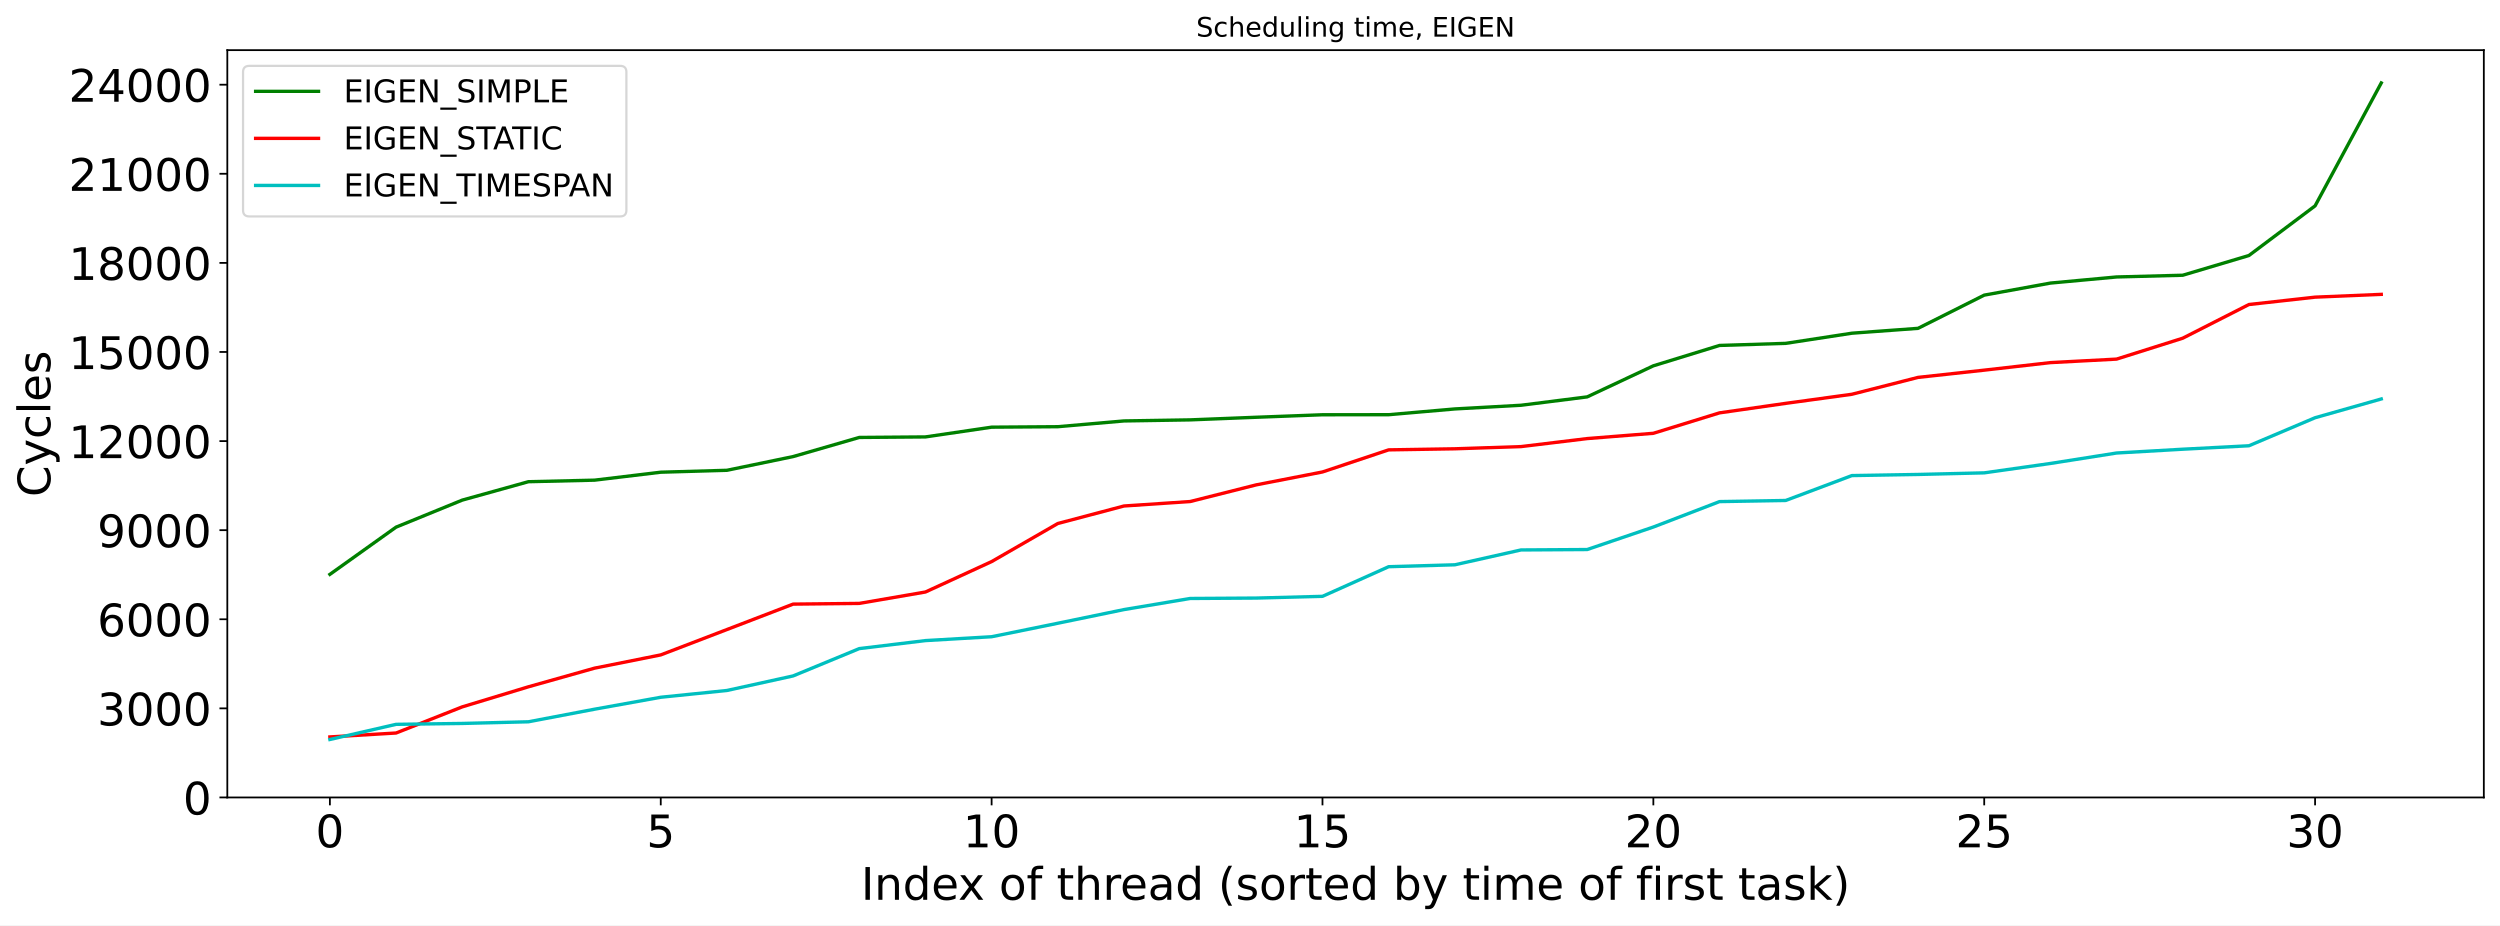
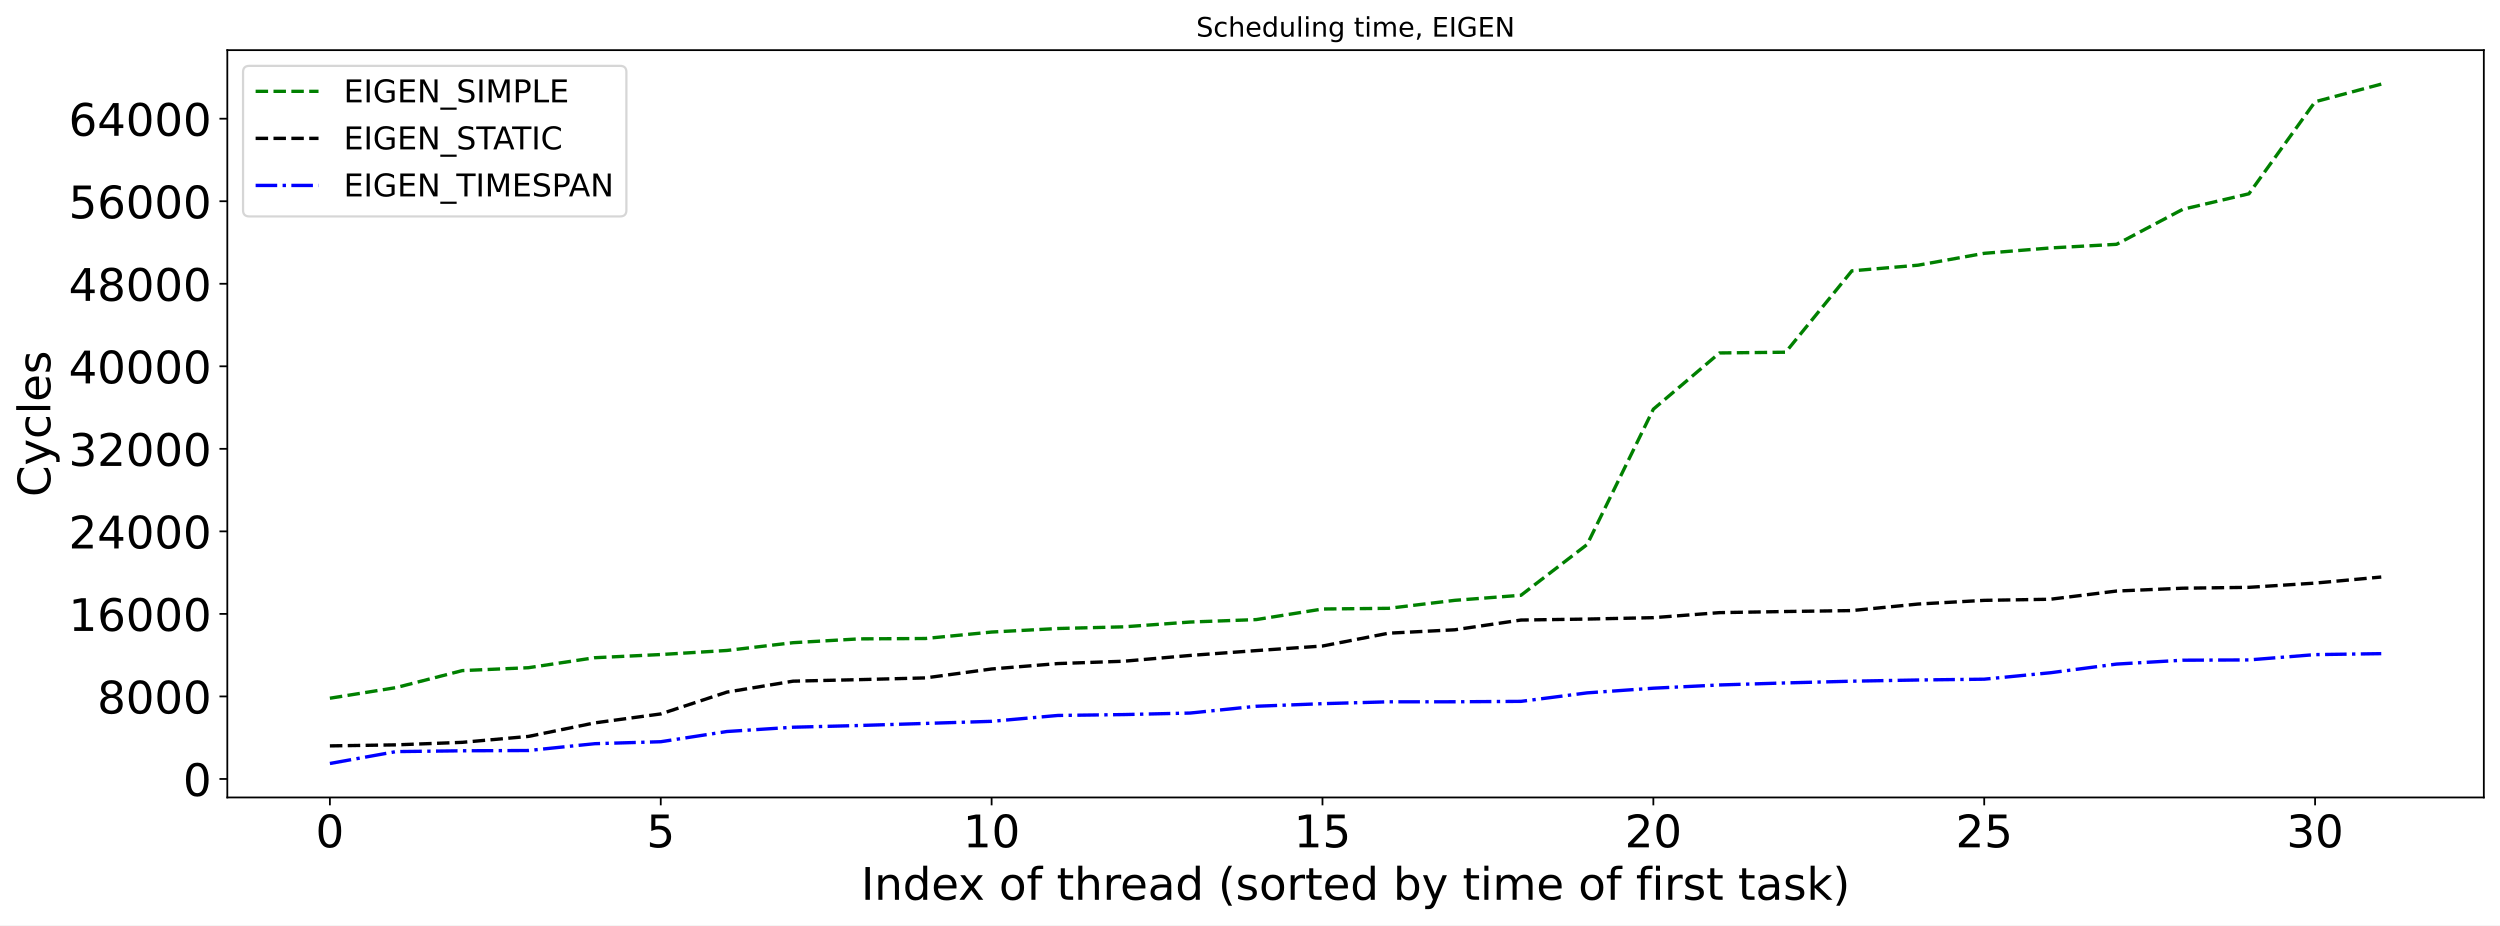
<svg xmlns="http://www.w3.org/2000/svg" xmlns:xlink="http://www.w3.org/1999/xlink" width="1112.781pt" height="411.871pt" viewBox="0 0 1112.781 411.871" version="1.1">
  <defs>
    <style type="text/css">*{stroke-linejoin: round; stroke-linecap: butt}</style>
  </defs>
  <g id="figure_1">
    <g id="patch_1">
      <path d="M 0 411.871  L 1112.781 411.871  L 1112.781 0  L 0 0  z " style="fill: #ffffff" />
    </g>
    <g id="axes_1">
      <g id="patch_2">
        <path d="M 101.181 354.958  L 1105.581 354.958  L 1105.581 22.318  L 101.181 22.318  z " style="fill: #ffffff" />
      </g>
      <g id="matplotlib.axis_1">
        <g id="xtick_1">
          <g id="line2d_1">
            <defs>
-               <path id="ma506a7a8c4" d="M 0 0  L 0 3.5  " style="stroke: #000000; stroke-width: 0.8" />
-             </defs>
-             <g>
-               <use xlink:href="#ma506a7a8c4" x="146.836" y="354.958" style="stroke: #000000; stroke-width: 0.8" />
+               <path id="m6729c66808" d="M 0 0  L 0 3.5  " style="stroke: #000000; stroke-width: 0.8" />
+             </defs>
+             <g>
+               <use xlink:href="#m6729c66808" x="146.836" y="354.958" style="stroke: #000000; stroke-width: 0.8" />
            </g>
          </g>
          <g id="text_1">
            <g transform="translate(140.4733 377.155) scale(0.2 -0.2)">
              <defs>
                <path id="DejaVuSans-30" d="M 2034 4250  Q 1547 4250 1301 3770  Q 1056 3291 1056 2328  Q 1056 1369 1301 889  Q 1547 409 2034 409  Q 2525 409 2770 889  Q 3016 1369 3016 2328  Q 3016 3291 2770 3770  Q 2525 4250 2034 4250  z M 2034 4750  Q 2819 4750 3233 4129  Q 3647 3509 3647 2328  Q 3647 1150 3233 529  Q 2819 -91 2034 -91  Q 1250 -91 836 529  Q 422 1150 422 2328  Q 422 3509 836 4129  Q 1250 4750 2034 4750  z " transform="scale(0.015625)" />
              </defs>
              <use xlink:href="#DejaVuSans-30" />
            </g>
          </g>
        </g>
        <g id="xtick_2">
          <g id="line2d_2">
            <g>
-               <use xlink:href="#ma506a7a8c4" x="294.109" y="354.958" style="stroke: #000000; stroke-width: 0.8" />
+               <use xlink:href="#m6729c66808" x="294.109" y="354.958" style="stroke: #000000; stroke-width: 0.8" />
            </g>
          </g>
          <g id="text_2">
            <g transform="translate(287.746 377.155) scale(0.2 -0.2)">
              <defs>
                <path id="DejaVuSans-35" d="M 691 4666  L 3169 4666  L 3169 4134  L 1269 4134  L 1269 2991  Q 1406 3038 1543 3061  Q 1681 3084 1819 3084  Q 2600 3084 3056 2656  Q 3513 2228 3513 1497  Q 3513 744 3044 326  Q 2575 -91 1722 -91  Q 1428 -91 1123 -41  Q 819 9 494 109  L 494 744  Q 775 591 1075 516  Q 1375 441 1709 441  Q 2250 441 2565 725  Q 2881 1009 2881 1497  Q 2881 1984 2565 2268  Q 2250 2553 1709 2553  Q 1456 2553 1204 2497  Q 953 2441 691 2322  L 691 4666  z " transform="scale(0.015625)" />
              </defs>
              <use xlink:href="#DejaVuSans-35" />
            </g>
          </g>
        </g>
        <g id="xtick_3">
          <g id="line2d_3">
            <g>
-               <use xlink:href="#ma506a7a8c4" x="441.381" y="354.958" style="stroke: #000000; stroke-width: 0.8" />
+               <use xlink:href="#m6729c66808" x="441.381" y="354.958" style="stroke: #000000; stroke-width: 0.8" />
            </g>
          </g>
          <g id="text_3">
            <g transform="translate(428.6562 377.155) scale(0.2 -0.2)">
              <defs>
                <path id="DejaVuSans-31" d="M 794 531  L 1825 531  L 1825 4091  L 703 3866  L 703 4441  L 1819 4666  L 2450 4666  L 2450 531  L 3481 531  L 3481 0  L 794 0  L 794 531  z " transform="scale(0.015625)" />
              </defs>
              <use xlink:href="#DejaVuSans-31" />
              <use xlink:href="#DejaVuSans-30" x="63.623" />
            </g>
          </g>
        </g>
        <g id="xtick_4">
          <g id="line2d_4">
            <g>
-               <use xlink:href="#ma506a7a8c4" x="588.654" y="354.958" style="stroke: #000000; stroke-width: 0.8" />
+               <use xlink:href="#m6729c66808" x="588.654" y="354.958" style="stroke: #000000; stroke-width: 0.8" />
            </g>
          </g>
          <g id="text_4">
            <g transform="translate(575.929 377.155) scale(0.2 -0.2)">
              <use xlink:href="#DejaVuSans-31" />
              <use xlink:href="#DejaVuSans-35" x="63.623" />
            </g>
          </g>
        </g>
        <g id="xtick_5">
          <g id="line2d_5">
            <g>
-               <use xlink:href="#ma506a7a8c4" x="735.927" y="354.958" style="stroke: #000000; stroke-width: 0.8" />
+               <use xlink:href="#m6729c66808" x="735.927" y="354.958" style="stroke: #000000; stroke-width: 0.8" />
            </g>
          </g>
          <g id="text_5">
            <g transform="translate(723.2017 377.155) scale(0.2 -0.2)">
              <defs>
                <path id="DejaVuSans-32" d="M 1228 531  L 3431 531  L 3431 0  L 469 0  L 469 531  Q 828 903 1448 1529  Q 2069 2156 2228 2338  Q 2531 2678 2651 2914  Q 2772 3150 2772 3378  Q 2772 3750 2511 3984  Q 2250 4219 1831 4219  Q 1534 4219 1204 4116  Q 875 4013 500 3803  L 500 4441  Q 881 4594 1212 4672  Q 1544 4750 1819 4750  Q 2544 4750 2975 4387  Q 3406 4025 3406 3419  Q 3406 3131 3298 2873  Q 3191 2616 2906 2266  Q 2828 2175 2409 1742  Q 1991 1309 1228 531  z " transform="scale(0.015625)" />
              </defs>
              <use xlink:href="#DejaVuSans-32" />
              <use xlink:href="#DejaVuSans-30" x="63.623" />
            </g>
          </g>
        </g>
        <g id="xtick_6">
          <g id="line2d_6">
            <g>
-               <use xlink:href="#ma506a7a8c4" x="883.199" y="354.958" style="stroke: #000000; stroke-width: 0.8" />
+               <use xlink:href="#m6729c66808" x="883.199" y="354.958" style="stroke: #000000; stroke-width: 0.8" />
            </g>
          </g>
          <g id="text_6">
            <g transform="translate(870.4744 377.155) scale(0.2 -0.2)">
              <use xlink:href="#DejaVuSans-32" />
              <use xlink:href="#DejaVuSans-35" x="63.623" />
            </g>
          </g>
        </g>
        <g id="xtick_7">
          <g id="line2d_7">
            <g>
-               <use xlink:href="#ma506a7a8c4" x="1030.472" y="354.958" style="stroke: #000000; stroke-width: 0.8" />
+               <use xlink:href="#m6729c66808" x="1030.472" y="354.958" style="stroke: #000000; stroke-width: 0.8" />
            </g>
          </g>
          <g id="text_7">
            <g transform="translate(1017.747 377.155) scale(0.2 -0.2)">
              <defs>
                <path id="DejaVuSans-33" d="M 2597 2516  Q 3050 2419 3304 2112  Q 3559 1806 3559 1356  Q 3559 666 3084 287  Q 2609 -91 1734 -91  Q 1441 -91 1130 -33  Q 819 25 488 141  L 488 750  Q 750 597 1062 519  Q 1375 441 1716 441  Q 2309 441 2620 675  Q 2931 909 2931 1356  Q 2931 1769 2642 2001  Q 2353 2234 1838 2234  L 1294 2234  L 1294 2753  L 1863 2753  Q 2328 2753 2575 2939  Q 2822 3125 2822 3475  Q 2822 3834 2567 4026  Q 2313 4219 1838 4219  Q 1578 4219 1281 4162  Q 984 4106 628 3988  L 628 4550  Q 988 4650 1302 4700  Q 1616 4750 1894 4750  Q 2613 4750 3031 4423  Q 3450 4097 3450 3541  Q 3450 3153 3228 2886  Q 3006 2619 2597 2516  z " transform="scale(0.015625)" />
              </defs>
              <use xlink:href="#DejaVuSans-33" />
              <use xlink:href="#DejaVuSans-30" x="63.623" />
            </g>
          </g>
        </g>
        <g id="text_8">
          <g transform="translate(383.2609 400.5113) scale(0.2 -0.2)">
            <defs>
              <path id="DejaVuSans-49" d="M 628 4666  L 1259 4666  L 1259 0  L 628 0  L 628 4666  z " transform="scale(0.015625)" />
              <path id="DejaVuSans-6e" d="M 3513 2113  L 3513 0  L 2938 0  L 2938 2094  Q 2938 2591 2744 2837  Q 2550 3084 2163 3084  Q 1697 3084 1428 2787  Q 1159 2491 1159 1978  L 1159 0  L 581 0  L 581 3500  L 1159 3500  L 1159 2956  Q 1366 3272 1645 3428  Q 1925 3584 2291 3584  Q 2894 3584 3203 3211  Q 3513 2838 3513 2113  z " transform="scale(0.015625)" />
              <path id="DejaVuSans-64" d="M 2906 2969  L 2906 4863  L 3481 4863  L 3481 0  L 2906 0  L 2906 525  Q 2725 213 2448 61  Q 2172 -91 1784 -91  Q 1150 -91 751 415  Q 353 922 353 1747  Q 353 2572 751 3078  Q 1150 3584 1784 3584  Q 2172 3584 2448 3432  Q 2725 3281 2906 2969  z M 947 1747  Q 947 1113 1208 752  Q 1469 391 1925 391  Q 2381 391 2643 752  Q 2906 1113 2906 1747  Q 2906 2381 2643 2742  Q 2381 3103 1925 3103  Q 1469 3103 1208 2742  Q 947 2381 947 1747  z " transform="scale(0.015625)" />
              <path id="DejaVuSans-65" d="M 3597 1894  L 3597 1613  L 953 1613  Q 991 1019 1311 708  Q 1631 397 2203 397  Q 2534 397 2845 478  Q 3156 559 3463 722  L 3463 178  Q 3153 47 2828 -22  Q 2503 -91 2169 -91  Q 1331 -91 842 396  Q 353 884 353 1716  Q 353 2575 817 3079  Q 1281 3584 2069 3584  Q 2775 3584 3186 3129  Q 3597 2675 3597 1894  z M 3022 2063  Q 3016 2534 2758 2815  Q 2500 3097 2075 3097  Q 1594 3097 1305 2825  Q 1016 2553 972 2059  L 3022 2063  z " transform="scale(0.015625)" />
              <path id="DejaVuSans-78" d="M 3513 3500  L 2247 1797  L 3578 0  L 2900 0  L 1881 1375  L 863 0  L 184 0  L 1544 1831  L 300 3500  L 978 3500  L 1906 2253  L 2834 3500  L 3513 3500  z " transform="scale(0.015625)" />
              <path id="DejaVuSans-20" transform="scale(0.015625)" />
              <path id="DejaVuSans-6f" d="M 1959 3097  Q 1497 3097 1228 2736  Q 959 2375 959 1747  Q 959 1119 1226 758  Q 1494 397 1959 397  Q 2419 397 2687 759  Q 2956 1122 2956 1747  Q 2956 2369 2687 2733  Q 2419 3097 1959 3097  z M 1959 3584  Q 2709 3584 3137 3096  Q 3566 2609 3566 1747  Q 3566 888 3137 398  Q 2709 -91 1959 -91  Q 1206 -91 779 398  Q 353 888 353 1747  Q 353 2609 779 3096  Q 1206 3584 1959 3584  z " transform="scale(0.015625)" />
              <path id="DejaVuSans-66" d="M 2375 4863  L 2375 4384  L 1825 4384  Q 1516 4384 1395 4259  Q 1275 4134 1275 3809  L 1275 3500  L 2222 3500  L 2222 3053  L 1275 3053  L 1275 0  L 697 0  L 697 3053  L 147 3053  L 147 3500  L 697 3500  L 697 3744  Q 697 4328 969 4595  Q 1241 4863 1831 4863  L 2375 4863  z " transform="scale(0.015625)" />
              <path id="DejaVuSans-74" d="M 1172 4494  L 1172 3500  L 2356 3500  L 2356 3053  L 1172 3053  L 1172 1153  Q 1172 725 1289 603  Q 1406 481 1766 481  L 2356 481  L 2356 0  L 1766 0  Q 1100 0 847 248  Q 594 497 594 1153  L 594 3053  L 172 3053  L 172 3500  L 594 3500  L 594 4494  L 1172 4494  z " transform="scale(0.015625)" />
              <path id="DejaVuSans-68" d="M 3513 2113  L 3513 0  L 2938 0  L 2938 2094  Q 2938 2591 2744 2837  Q 2550 3084 2163 3084  Q 1697 3084 1428 2787  Q 1159 2491 1159 1978  L 1159 0  L 581 0  L 581 4863  L 1159 4863  L 1159 2956  Q 1366 3272 1645 3428  Q 1925 3584 2291 3584  Q 2894 3584 3203 3211  Q 3513 2838 3513 2113  z " transform="scale(0.015625)" />
              <path id="DejaVuSans-72" d="M 2631 2963  Q 2534 3019 2420 3045  Q 2306 3072 2169 3072  Q 1681 3072 1420 2755  Q 1159 2438 1159 1844  L 1159 0  L 581 0  L 581 3500  L 1159 3500  L 1159 2956  Q 1341 3275 1631 3429  Q 1922 3584 2338 3584  Q 2397 3584 2469 3576  Q 2541 3569 2628 3553  L 2631 2963  z " transform="scale(0.015625)" />
              <path id="DejaVuSans-61" d="M 2194 1759  Q 1497 1759 1228 1600  Q 959 1441 959 1056  Q 959 750 1161 570  Q 1363 391 1709 391  Q 2188 391 2477 730  Q 2766 1069 2766 1631  L 2766 1759  L 2194 1759  z M 3341 1997  L 3341 0  L 2766 0  L 2766 531  Q 2569 213 2275 61  Q 1981 -91 1556 -91  Q 1019 -91 701 211  Q 384 513 384 1019  Q 384 1609 779 1909  Q 1175 2209 1959 2209  L 2766 2209  L 2766 2266  Q 2766 2663 2505 2880  Q 2244 3097 1772 3097  Q 1472 3097 1187 3025  Q 903 2953 641 2809  L 641 3341  Q 956 3463 1253 3523  Q 1550 3584 1831 3584  Q 2591 3584 2966 3190  Q 3341 2797 3341 1997  z " transform="scale(0.015625)" />
              <path id="DejaVuSans-28" d="M 1984 4856  Q 1566 4138 1362 3434  Q 1159 2731 1159 2009  Q 1159 1288 1364 580  Q 1569 -128 1984 -844  L 1484 -844  Q 1016 -109 783 600  Q 550 1309 550 2009  Q 550 2706 781 3412  Q 1013 4119 1484 4856  L 1984 4856  z " transform="scale(0.015625)" />
              <path id="DejaVuSans-73" d="M 2834 3397  L 2834 2853  Q 2591 2978 2328 3040  Q 2066 3103 1784 3103  Q 1356 3103 1142 2972  Q 928 2841 928 2578  Q 928 2378 1081 2264  Q 1234 2150 1697 2047  L 1894 2003  Q 2506 1872 2764 1633  Q 3022 1394 3022 966  Q 3022 478 2636 193  Q 2250 -91 1575 -91  Q 1294 -91 989 -36  Q 684 19 347 128  L 347 722  Q 666 556 975 473  Q 1284 391 1588 391  Q 1994 391 2212 530  Q 2431 669 2431 922  Q 2431 1156 2273 1281  Q 2116 1406 1581 1522  L 1381 1569  Q 847 1681 609 1914  Q 372 2147 372 2553  Q 372 3047 722 3315  Q 1072 3584 1716 3584  Q 2034 3584 2315 3537  Q 2597 3491 2834 3397  z " transform="scale(0.015625)" />
              <path id="DejaVuSans-62" d="M 3116 1747  Q 3116 2381 2855 2742  Q 2594 3103 2138 3103  Q 1681 3103 1420 2742  Q 1159 2381 1159 1747  Q 1159 1113 1420 752  Q 1681 391 2138 391  Q 2594 391 2855 752  Q 3116 1113 3116 1747  z M 1159 2969  Q 1341 3281 1617 3432  Q 1894 3584 2278 3584  Q 2916 3584 3314 3078  Q 3713 2572 3713 1747  Q 3713 922 3314 415  Q 2916 -91 2278 -91  Q 1894 -91 1617 61  Q 1341 213 1159 525  L 1159 0  L 581 0  L 581 4863  L 1159 4863  L 1159 2969  z " transform="scale(0.015625)" />
              <path id="DejaVuSans-79" d="M 2059 -325  Q 1816 -950 1584 -1140  Q 1353 -1331 966 -1331  L 506 -1331  L 506 -850  L 844 -850  Q 1081 -850 1212 -737  Q 1344 -625 1503 -206  L 1606 56  L 191 3500  L 800 3500  L 1894 763  L 2988 3500  L 3597 3500  L 2059 -325  z " transform="scale(0.015625)" />
              <path id="DejaVuSans-69" d="M 603 3500  L 1178 3500  L 1178 0  L 603 0  L 603 3500  z M 603 4863  L 1178 4863  L 1178 4134  L 603 4134  L 603 4863  z " transform="scale(0.015625)" />
              <path id="DejaVuSans-6d" d="M 3328 2828  Q 3544 3216 3844 3400  Q 4144 3584 4550 3584  Q 5097 3584 5394 3201  Q 5691 2819 5691 2113  L 5691 0  L 5113 0  L 5113 2094  Q 5113 2597 4934 2840  Q 4756 3084 4391 3084  Q 3944 3084 3684 2787  Q 3425 2491 3425 1978  L 3425 0  L 2847 0  L 2847 2094  Q 2847 2600 2669 2842  Q 2491 3084 2119 3084  Q 1678 3084 1418 2786  Q 1159 2488 1159 1978  L 1159 0  L 581 0  L 581 3500  L 1159 3500  L 1159 2956  Q 1356 3278 1631 3431  Q 1906 3584 2284 3584  Q 2666 3584 2933 3390  Q 3200 3197 3328 2828  z " transform="scale(0.015625)" />
              <path id="DejaVuSans-6b" d="M 581 4863  L 1159 4863  L 1159 1991  L 2875 3500  L 3609 3500  L 1753 1863  L 3688 0  L 2938 0  L 1159 1709  L 1159 0  L 581 0  L 581 4863  z " transform="scale(0.015625)" />
              <path id="DejaVuSans-29" d="M 513 4856  L 1013 4856  Q 1481 4119 1714 3412  Q 1947 2706 1947 2009  Q 1947 1309 1714 600  Q 1481 -109 1013 -844  L 513 -844  Q 928 -128 1133 580  Q 1338 1288 1338 2009  Q 1338 2731 1133 3434  Q 928 4138 513 4856  z " transform="scale(0.015625)" />
            </defs>
            <use xlink:href="#DejaVuSans-49" />
            <use xlink:href="#DejaVuSans-6e" x="29.492" />
            <use xlink:href="#DejaVuSans-64" x="92.871" />
            <use xlink:href="#DejaVuSans-65" x="156.348" />
            <use xlink:href="#DejaVuSans-78" x="216.121" />
            <use xlink:href="#DejaVuSans-20" x="275.301" />
            <use xlink:href="#DejaVuSans-6f" x="307.088" />
            <use xlink:href="#DejaVuSans-66" x="368.27" />
            <use xlink:href="#DejaVuSans-20" x="403.475" />
            <use xlink:href="#DejaVuSans-74" x="435.262" />
            <use xlink:href="#DejaVuSans-68" x="474.471" />
            <use xlink:href="#DejaVuSans-72" x="537.85" />
            <use xlink:href="#DejaVuSans-65" x="576.713" />
            <use xlink:href="#DejaVuSans-61" x="638.236" />
            <use xlink:href="#DejaVuSans-64" x="699.516" />
            <use xlink:href="#DejaVuSans-20" x="762.992" />
            <use xlink:href="#DejaVuSans-28" x="794.779" />
            <use xlink:href="#DejaVuSans-73" x="833.793" />
            <use xlink:href="#DejaVuSans-6f" x="885.893" />
            <use xlink:href="#DejaVuSans-72" x="947.074" />
            <use xlink:href="#DejaVuSans-74" x="988.188" />
            <use xlink:href="#DejaVuSans-65" x="1027.396" />
            <use xlink:href="#DejaVuSans-64" x="1088.92" />
            <use xlink:href="#DejaVuSans-20" x="1152.396" />
            <use xlink:href="#DejaVuSans-62" x="1184.184" />
            <use xlink:href="#DejaVuSans-79" x="1247.66" />
            <use xlink:href="#DejaVuSans-20" x="1306.84" />
            <use xlink:href="#DejaVuSans-74" x="1338.627" />
            <use xlink:href="#DejaVuSans-69" x="1377.836" />
            <use xlink:href="#DejaVuSans-6d" x="1405.619" />
            <use xlink:href="#DejaVuSans-65" x="1503.031" />
            <use xlink:href="#DejaVuSans-20" x="1564.555" />
            <use xlink:href="#DejaVuSans-6f" x="1596.342" />
            <use xlink:href="#DejaVuSans-66" x="1657.523" />
            <use xlink:href="#DejaVuSans-20" x="1692.729" />
            <use xlink:href="#DejaVuSans-66" x="1724.516" />
            <use xlink:href="#DejaVuSans-69" x="1759.721" />
            <use xlink:href="#DejaVuSans-72" x="1787.504" />
            <use xlink:href="#DejaVuSans-73" x="1828.617" />
            <use xlink:href="#DejaVuSans-74" x="1880.717" />
            <use xlink:href="#DejaVuSans-20" x="1919.926" />
            <use xlink:href="#DejaVuSans-74" x="1951.713" />
            <use xlink:href="#DejaVuSans-61" x="1990.922" />
            <use xlink:href="#DejaVuSans-73" x="2052.201" />
            <use xlink:href="#DejaVuSans-6b" x="2104.301" />
            <use xlink:href="#DejaVuSans-29" x="2162.211" />
          </g>
        </g>
      </g>
      <g id="matplotlib.axis_2">
        <g id="ytick_1">
          <g id="line2d_8">
            <defs>
-               <path id="m44533155ff" d="M 0 0  L -3.5 0  " style="stroke: #000000; stroke-width: 0.8" />
-             </defs>
-             <g>
-               <use xlink:href="#m44533155ff" x="101.181" y="354.958" style="stroke: #000000; stroke-width: 0.8" />
+               <path id="mb4b1025ab7" d="M 0 0  L -3.5 0  " style="stroke: #000000; stroke-width: 0.8" />
+             </defs>
+             <g>
+               <use xlink:href="#mb4b1025ab7" x="101.181" y="346.716" style="stroke: #000000; stroke-width: 0.8" />
            </g>
          </g>
          <g id="text_9">
-             <g transform="translate(81.45625 362.5566) scale(0.2 -0.2)">
+             <g transform="translate(81.45625 354.3149) scale(0.2 -0.2)">
              <use xlink:href="#DejaVuSans-30" />
            </g>
          </g>
        </g>
        <g id="ytick_2">
          <g id="line2d_9">
            <g>
-               <use xlink:href="#m44533155ff" x="101.181" y="315.3" style="stroke: #000000; stroke-width: 0.8" />
+               <use xlink:href="#mb4b1025ab7" x="101.181" y="309.983" style="stroke: #000000; stroke-width: 0.8" />
            </g>
          </g>
          <g id="text_10">
-             <g transform="translate(43.28125 322.8988) scale(0.2 -0.2)">
-               <use xlink:href="#DejaVuSans-33" />
+             <g transform="translate(43.28125 317.5813) scale(0.2 -0.2)">
+               <defs>
+                 <path id="DejaVuSans-38" d="M 2034 2216  Q 1584 2216 1326 1975  Q 1069 1734 1069 1313  Q 1069 891 1326 650  Q 1584 409 2034 409  Q 2484 409 2743 651  Q 3003 894 3003 1313  Q 3003 1734 2745 1975  Q 2488 2216 2034 2216  z M 1403 2484  Q 997 2584 770 2862  Q 544 3141 544 3541  Q 544 4100 942 4425  Q 1341 4750 2034 4750  Q 2731 4750 3128 4425  Q 3525 4100 3525 3541  Q 3525 3141 3298 2862  Q 3072 2584 2669 2484  Q 3125 2378 3379 2068  Q 3634 1759 3634 1313  Q 3634 634 3220 271  Q 2806 -91 2034 -91  Q 1263 -91 848 271  Q 434 634 434 1313  Q 434 1759 690 2068  Q 947 2378 1403 2484  z M 1172 3481  Q 1172 3119 1398 2916  Q 1625 2713 2034 2713  Q 2441 2713 2670 2916  Q 2900 3119 2900 3481  Q 2900 3844 2670 4047  Q 2441 4250 2034 4250  Q 1625 4250 1398 4047  Q 1172 3844 1172 3481  z " transform="scale(0.015625)" />
+               </defs>
+               <use xlink:href="#DejaVuSans-38" />
              <use xlink:href="#DejaVuSans-30" x="63.623" />
              <use xlink:href="#DejaVuSans-30" x="127.246" />
              <use xlink:href="#DejaVuSans-30" x="190.869" />
            </g>
          </g>
        </g>
        <g id="ytick_3">
          <g id="line2d_10">
            <g>
-               <use xlink:href="#m44533155ff" x="101.181" y="275.643" style="stroke: #000000; stroke-width: 0.8" />
+               <use xlink:href="#mb4b1025ab7" x="101.181" y="273.249" style="stroke: #000000; stroke-width: 0.8" />
            </g>
          </g>
          <g id="text_11">
-             <g transform="translate(43.28125 283.2411) scale(0.2 -0.2)">
+             <g transform="translate(30.55625 280.8478) scale(0.2 -0.2)">
              <defs>
                <path id="DejaVuSans-36" d="M 2113 2584  Q 1688 2584 1439 2293  Q 1191 2003 1191 1497  Q 1191 994 1439 701  Q 1688 409 2113 409  Q 2538 409 2786 701  Q 3034 994 3034 1497  Q 3034 2003 2786 2293  Q 2538 2584 2113 2584  z M 3366 4563  L 3366 3988  Q 3128 4100 2886 4159  Q 2644 4219 2406 4219  Q 1781 4219 1451 3797  Q 1122 3375 1075 2522  Q 1259 2794 1537 2939  Q 1816 3084 2150 3084  Q 2853 3084 3261 2657  Q 3669 2231 3669 1497  Q 3669 778 3244 343  Q 2819 -91 2113 -91  Q 1303 -91 875 529  Q 447 1150 447 2328  Q 447 3434 972 4092  Q 1497 4750 2381 4750  Q 2619 4750 2861 4703  Q 3103 4656 3366 4563  z " transform="scale(0.015625)" />
              </defs>
-               <use xlink:href="#DejaVuSans-36" />
-               <use xlink:href="#DejaVuSans-30" x="63.623" />
-               <use xlink:href="#DejaVuSans-30" x="127.246" />
-               <use xlink:href="#DejaVuSans-30" x="190.869" />
+               <use xlink:href="#DejaVuSans-31" />
+               <use xlink:href="#DejaVuSans-36" x="63.623" />
+               <use xlink:href="#DejaVuSans-30" x="127.246" />
+               <use xlink:href="#DejaVuSans-30" x="190.869" />
+               <use xlink:href="#DejaVuSans-30" x="254.492" />
            </g>
          </g>
        </g>
        <g id="ytick_4">
          <g id="line2d_11">
            <g>
-               <use xlink:href="#m44533155ff" x="101.181" y="235.985" style="stroke: #000000; stroke-width: 0.8" />
+               <use xlink:href="#mb4b1025ab7" x="101.181" y="236.516" style="stroke: #000000; stroke-width: 0.8" />
            </g>
          </g>
          <g id="text_12">
-             <g transform="translate(43.28125 243.5833) scale(0.2 -0.2)">
-               <defs>
-                 <path id="DejaVuSans-39" d="M 703 97  L 703 672  Q 941 559 1184 500  Q 1428 441 1663 441  Q 2288 441 2617 861  Q 2947 1281 2994 2138  Q 2813 1869 2534 1725  Q 2256 1581 1919 1581  Q 1219 1581 811 2004  Q 403 2428 403 3163  Q 403 3881 828 4315  Q 1253 4750 1959 4750  Q 2769 4750 3195 4129  Q 3622 3509 3622 2328  Q 3622 1225 3098 567  Q 2575 -91 1691 -91  Q 1453 -91 1209 -44  Q 966 3 703 97  z M 1959 2075  Q 2384 2075 2632 2365  Q 2881 2656 2881 3163  Q 2881 3666 2632 3958  Q 2384 4250 1959 4250  Q 1534 4250 1286 3958  Q 1038 3666 1038 3163  Q 1038 2656 1286 2365  Q 1534 2075 1959 2075  z " transform="scale(0.015625)" />
-               </defs>
-               <use xlink:href="#DejaVuSans-39" />
-               <use xlink:href="#DejaVuSans-30" x="63.623" />
-               <use xlink:href="#DejaVuSans-30" x="127.246" />
-               <use xlink:href="#DejaVuSans-30" x="190.869" />
+             <g transform="translate(30.55625 244.1142) scale(0.2 -0.2)">
+               <defs>
+                 <path id="DejaVuSans-34" d="M 2419 4116  L 825 1625  L 2419 1625  L 2419 4116  z M 2253 4666  L 3047 4666  L 3047 1625  L 3713 1625  L 3713 1100  L 3047 1100  L 3047 0  L 2419 0  L 2419 1100  L 313 1100  L 313 1709  L 2253 4666  z " transform="scale(0.015625)" />
+               </defs>
+               <use xlink:href="#DejaVuSans-32" />
+               <use xlink:href="#DejaVuSans-34" x="63.623" />
+               <use xlink:href="#DejaVuSans-30" x="127.246" />
+               <use xlink:href="#DejaVuSans-30" x="190.869" />
+               <use xlink:href="#DejaVuSans-30" x="254.492" />
            </g>
          </g>
        </g>
        <g id="ytick_5">
          <g id="line2d_12">
            <g>
-               <use xlink:href="#m44533155ff" x="101.181" y="196.327" style="stroke: #000000; stroke-width: 0.8" />
+               <use xlink:href="#mb4b1025ab7" x="101.181" y="199.782" style="stroke: #000000; stroke-width: 0.8" />
            </g>
          </g>
          <g id="text_13">
-             <g transform="translate(30.55625 203.9255) scale(0.2 -0.2)">
-               <use xlink:href="#DejaVuSans-31" />
+             <g transform="translate(30.55625 207.3806) scale(0.2 -0.2)">
+               <use xlink:href="#DejaVuSans-33" />
              <use xlink:href="#DejaVuSans-32" x="63.623" />
              <use xlink:href="#DejaVuSans-30" x="127.246" />
              <use xlink:href="#DejaVuSans-30" x="190.869" />
              <use xlink:href="#DejaVuSans-30" x="254.492" />
            </g>
          </g>
        </g>
        <g id="ytick_6">
          <g id="line2d_13">
            <g>
-               <use xlink:href="#m44533155ff" x="101.181" y="156.669" style="stroke: #000000; stroke-width: 0.8" />
+               <use xlink:href="#mb4b1025ab7" x="101.181" y="163.049" style="stroke: #000000; stroke-width: 0.8" />
            </g>
          </g>
          <g id="text_14">
-             <g transform="translate(30.55625 164.2678) scale(0.2 -0.2)">
-               <use xlink:href="#DejaVuSans-31" />
-               <use xlink:href="#DejaVuSans-35" x="63.623" />
+             <g transform="translate(30.55625 170.647) scale(0.2 -0.2)">
+               <use xlink:href="#DejaVuSans-34" />
+               <use xlink:href="#DejaVuSans-30" x="63.623" />
              <use xlink:href="#DejaVuSans-30" x="127.246" />
              <use xlink:href="#DejaVuSans-30" x="190.869" />
              <use xlink:href="#DejaVuSans-30" x="254.492" />
            </g>
          </g>
        </g>
        <g id="ytick_7">
          <g id="line2d_14">
            <g>
-               <use xlink:href="#m44533155ff" x="101.181" y="117.012" style="stroke: #000000; stroke-width: 0.8" />
+               <use xlink:href="#mb4b1025ab7" x="101.181" y="126.315" style="stroke: #000000; stroke-width: 0.8" />
            </g>
          </g>
          <g id="text_15">
-             <g transform="translate(30.55625 124.61) scale(0.2 -0.2)">
-               <defs>
-                 <path id="DejaVuSans-38" d="M 2034 2216  Q 1584 2216 1326 1975  Q 1069 1734 1069 1313  Q 1069 891 1326 650  Q 1584 409 2034 409  Q 2484 409 2743 651  Q 3003 894 3003 1313  Q 3003 1734 2745 1975  Q 2488 2216 2034 2216  z M 1403 2484  Q 997 2584 770 2862  Q 544 3141 544 3541  Q 544 4100 942 4425  Q 1341 4750 2034 4750  Q 2731 4750 3128 4425  Q 3525 4100 3525 3541  Q 3525 3141 3298 2862  Q 3072 2584 2669 2484  Q 3125 2378 3379 2068  Q 3634 1759 3634 1313  Q 3634 634 3220 271  Q 2806 -91 2034 -91  Q 1263 -91 848 271  Q 434 634 434 1313  Q 434 1759 690 2068  Q 947 2378 1403 2484  z M 1172 3481  Q 1172 3119 1398 2916  Q 1625 2713 2034 2713  Q 2441 2713 2670 2916  Q 2900 3119 2900 3481  Q 2900 3844 2670 4047  Q 2441 4250 2034 4250  Q 1625 4250 1398 4047  Q 1172 3844 1172 3481  z " transform="scale(0.015625)" />
-               </defs>
-               <use xlink:href="#DejaVuSans-31" />
+             <g transform="translate(30.55625 133.9135) scale(0.2 -0.2)">
+               <use xlink:href="#DejaVuSans-34" />
              <use xlink:href="#DejaVuSans-38" x="63.623" />
              <use xlink:href="#DejaVuSans-30" x="127.246" />
              <use xlink:href="#DejaVuSans-30" x="190.869" />
              <use xlink:href="#DejaVuSans-30" x="254.492" />
            </g>
          </g>
        </g>
        <g id="ytick_8">
          <g id="line2d_15">
            <g>
-               <use xlink:href="#m44533155ff" x="101.181" y="77.354" style="stroke: #000000; stroke-width: 0.8" />
+               <use xlink:href="#mb4b1025ab7" x="101.181" y="89.581" style="stroke: #000000; stroke-width: 0.8" />
            </g>
          </g>
          <g id="text_16">
-             <g transform="translate(30.55625 84.95227) scale(0.2 -0.2)">
-               <use xlink:href="#DejaVuSans-32" />
-               <use xlink:href="#DejaVuSans-31" x="63.623" />
+             <g transform="translate(30.55625 97.17988) scale(0.2 -0.2)">
+               <use xlink:href="#DejaVuSans-35" />
+               <use xlink:href="#DejaVuSans-36" x="63.623" />
              <use xlink:href="#DejaVuSans-30" x="127.246" />
              <use xlink:href="#DejaVuSans-30" x="190.869" />
              <use xlink:href="#DejaVuSans-30" x="254.492" />
            </g>
          </g>
        </g>
        <g id="ytick_9">
          <g id="line2d_16">
            <g>
-               <use xlink:href="#m44533155ff" x="101.181" y="37.696" style="stroke: #000000; stroke-width: 0.8" />
+               <use xlink:href="#mb4b1025ab7" x="101.181" y="52.848" style="stroke: #000000; stroke-width: 0.8" />
            </g>
          </g>
          <g id="text_17">
-             <g transform="translate(30.55625 45.29452) scale(0.2 -0.2)">
-               <defs>
-                 <path id="DejaVuSans-34" d="M 2419 4116  L 825 1625  L 2419 1625  L 2419 4116  z M 2253 4666  L 3047 4666  L 3047 1625  L 3713 1625  L 3713 1100  L 3047 1100  L 3047 0  L 2419 0  L 2419 1100  L 313 1100  L 313 1709  L 2253 4666  z " transform="scale(0.015625)" />
-               </defs>
-               <use xlink:href="#DejaVuSans-32" />
+             <g transform="translate(30.55625 60.4463) scale(0.2 -0.2)">
+               <use xlink:href="#DejaVuSans-36" />
              <use xlink:href="#DejaVuSans-34" x="63.623" />
              <use xlink:href="#DejaVuSans-30" x="127.246" />
              <use xlink:href="#DejaVuSans-30" x="190.869" />
              <use xlink:href="#DejaVuSans-30" x="254.492" />
            </g>
          </g>
        </g>
        <g id="text_18">
          <g transform="translate(22.39688 221.1788) rotate(-90) scale(0.2 -0.2)">
            <defs>
              <path id="DejaVuSans-43" d="M 4122 4306  L 4122 3641  Q 3803 3938 3442 4084  Q 3081 4231 2675 4231  Q 1875 4231 1450 3742  Q 1025 3253 1025 2328  Q 1025 1406 1450 917  Q 1875 428 2675 428  Q 3081 428 3442 575  Q 3803 722 4122 1019  L 4122 359  Q 3791 134 3420 21  Q 3050 -91 2638 -91  Q 1578 -91 968 557  Q 359 1206 359 2328  Q 359 3453 968 4101  Q 1578 4750 2638 4750  Q 3056 4750 3426 4639  Q 3797 4528 4122 4306  z " transform="scale(0.015625)" />
              <path id="DejaVuSans-63" d="M 3122 3366  L 3122 2828  Q 2878 2963 2633 3030  Q 2388 3097 2138 3097  Q 1578 3097 1268 2742  Q 959 2388 959 1747  Q 959 1106 1268 751  Q 1578 397 2138 397  Q 2388 397 2633 464  Q 2878 531 3122 666  L 3122 134  Q 2881 22 2623 -34  Q 2366 -91 2075 -91  Q 1284 -91 818 406  Q 353 903 353 1747  Q 353 2603 823 3093  Q 1294 3584 2113 3584  Q 2378 3584 2631 3529  Q 2884 3475 3122 3366  z " transform="scale(0.015625)" />
              <path id="DejaVuSans-6c" d="M 603 4863  L 1178 4863  L 1178 0  L 603 0  L 603 4863  z " transform="scale(0.015625)" />
            </defs>
            <use xlink:href="#DejaVuSans-43" />
            <use xlink:href="#DejaVuSans-79" x="69.824" />
            <use xlink:href="#DejaVuSans-63" x="129.004" />
            <use xlink:href="#DejaVuSans-6c" x="183.984" />
            <use xlink:href="#DejaVuSans-65" x="211.768" />
            <use xlink:href="#DejaVuSans-73" x="273.291" />
          </g>
        </g>
      </g>
      <g id="line2d_17">
-         <path d="M 146.836 255.655  L 176.29 234.636  L 205.745 222.607  L 235.199 214.411  L 264.654 213.724  L 294.109 210.181  L 323.563 209.335  L 353.018 203.228  L 382.472 194.714  L 411.927 194.476  L 441.381 190.14  L 470.836 189.929  L 500.29 187.364  L 529.745 186.889  L 559.199 185.725  L 588.654 184.615  L 618.109 184.588  L 647.563 182.024  L 677.018 180.385  L 706.472 176.657  L 735.927 162.83  L 765.381 153.761  L 794.836 152.836  L 824.29 148.315  L 853.745 146.147  L 883.199 131.368  L 912.654 126.001  L 942.109 123.278  L 971.563 122.511  L 1001.018 113.733  L 1030.472 91.631  L 1059.927 36.929  " clip-path="url(#peac94ef195)" style="fill: none; stroke: #008000; stroke-width: 1.5; stroke-linecap: square" />
+         <path d="M 146.836 310.791  L 176.29 306.062  L 205.745 298.494  L 235.199 297.209  L 264.654 292.764  L 294.109 291.341  L 323.563 289.531  L 353.018 286.069  L 382.472 284.37  L 411.927 284.205  L 441.381 281.331  L 470.836 279.76  L 500.29 279.007  L 529.745 276.877  L 559.199 275.784  L 588.654 271.073  L 618.109 270.77  L 647.563 267.216  L 677.018 264.957  L 706.472 242.338  L 735.927 182.132  L 765.381 157.098  L 794.836 156.776  L 824.29 120.557  L 853.745 118.041  L 883.199 112.76  L 912.654 110.363  L 942.109 108.747  L 971.563 93.172  L 1001.018 86.257  L 1030.472 45.29  L 1059.927 37.438  " clip-path="url(#pc0d04216ce)" style="fill: none; stroke-dasharray: 5.55,2.4; stroke-dashoffset: 0; stroke: #008000; stroke-width: 1.5" />
      </g>
      <g id="line2d_18">
-         <path d="M 146.836 328.017  L 176.29 326.272  L 205.745 314.639  L 235.199 305.703  L 264.654 297.402  L 294.109 291.506  L 323.563 280.216  L 353.018 268.901  L 382.472 268.584  L 411.927 263.507  L 441.381 249.971  L 470.836 233.024  L 500.29 225.224  L 529.745 223.242  L 559.199 215.812  L 588.654 210.075  L 618.109 200.24  L 647.563 199.764  L 677.018 198.786  L 706.472 195.217  L 735.927 192.864  L 765.381 183.769  L 794.836 179.539  L 824.29 175.494  L 853.745 167.985  L 883.199 164.76  L 912.654 161.402  L 942.109 159.842  L 971.563 150.536  L 1001.018 135.545  L 1030.472 132.267  L 1059.927 131.024  " clip-path="url(#peac94ef195)" style="fill: none; stroke: #ff0000; stroke-width: 1.5; stroke-linecap: square" />
+         <path d="M 146.836 332.005  L 176.29 331.546  L 205.745 330.425  L 235.199 327.79  L 264.654 321.774  L 294.109 317.78  L 323.563 308.064  L 353.018 303.196  L 382.472 302.517  L 411.927 301.745  L 441.381 297.769  L 470.836 295.363  L 500.29 294.316  L 529.745 291.745  L 559.199 289.587  L 588.654 287.548  L 618.109 281.836  L 647.563 280.321  L 677.018 275.986  L 706.472 275.554  L 735.927 274.93  L 765.381 272.689  L 794.836 272.193  L 824.29 271.78  L 853.745 268.869  L 883.199 267.225  L 912.654 266.729  L 942.109 263.083  L 971.563 261.816  L 1001.018 261.43  L 1030.472 259.548  L 1059.927 256.839  " clip-path="url(#pc0d04216ce)" style="fill: none; stroke-dasharray: 5.55,2.4; stroke-dashoffset: 0; stroke: #000000; stroke-width: 1.5" />
      </g>
      <g id="line2d_19">
-         <path d="M 146.836 329.154  L 176.29 322.412  L 205.745 322.016  L 235.199 321.275  L 264.654 315.671  L 294.109 310.356  L 323.563 307.342  L 353.018 300.865  L 382.472 288.703  L 411.927 285.134  L 441.381 283.416  L 470.836 277.414  L 500.29 271.333  L 529.745 266.389  L 559.199 266.204  L 588.654 265.437  L 618.109 252.245  L 647.563 251.399  L 677.018 244.789  L 706.472 244.604  L 735.927 234.584  L 765.381 223.268  L 794.836 222.766  L 824.29 211.688  L 853.745 211.186  L 883.199 210.472  L 912.654 206.294  L 942.109 201.641  L 971.563 199.949  L 1001.018 198.416  L 1030.472 185.937  L 1059.927 177.582  " clip-path="url(#peac94ef195)" style="fill: none; stroke: #00bfbf; stroke-width: 1.5; stroke-linecap: square" />
+         <path d="M 146.836 339.838  L 176.29 334.548  L 205.745 334.181  L 235.199 334.062  L 264.654 331.031  L 294.109 330.15  L 323.563 325.604  L 353.018 323.694  L 382.472 322.931  L 411.927 322.004  L 441.381 321.076  L 470.836 318.459  L 500.29 318.064  L 529.745 317.385  L 559.199 314.363  L 588.654 313.215  L 618.109 312.38  L 647.563 312.371  L 677.018 312.187  L 706.472 308.403  L 735.927 306.328  L 765.381 304.886  L 794.836 303.977  L 824.29 303.206  L 853.745 302.673  L 883.199 302.315  L 912.654 299.45  L 942.109 295.593  L 971.563 293.866  L 1001.018 293.737  L 1030.472 291.377  L 1059.927 290.946  " clip-path="url(#pc0d04216ce)" style="fill: none; stroke-dasharray: 9.6,2.4,1.5,2.4; stroke-dashoffset: 0; stroke: #0000ff; stroke-width: 1.5" />
      </g>
      <g id="patch_3">
        <path d="M 101.181 354.958  L 101.181 22.318  " style="fill: none; stroke: #000000; stroke-width: 0.8; stroke-linejoin: miter; stroke-linecap: square" />
      </g>
      <g id="patch_4">
        <path d="M 1105.581 354.958  L 1105.581 22.318  " style="fill: none; stroke: #000000; stroke-width: 0.8; stroke-linejoin: miter; stroke-linecap: square" />
      </g>
      <g id="patch_5">
        <path d="M 101.181 354.958  L 1105.581 354.958  " style="fill: none; stroke: #000000; stroke-width: 0.8; stroke-linejoin: miter; stroke-linecap: square" />
      </g>
      <g id="patch_6">
        <path d="M 101.181 22.318  L 1105.581 22.318  " style="fill: none; stroke: #000000; stroke-width: 0.8; stroke-linejoin: miter; stroke-linecap: square" />
      </g>
      <g id="text_19">
        <g transform="translate(532.4556 16.31812) scale(0.12 -0.12)">
          <defs>
            <path id="DejaVuSans-53" d="M 3425 4513  L 3425 3897  Q 3066 4069 2747 4153  Q 2428 4238 2131 4238  Q 1616 4238 1336 4038  Q 1056 3838 1056 3469  Q 1056 3159 1242 3001  Q 1428 2844 1947 2747  L 2328 2669  Q 3034 2534 3370 2195  Q 3706 1856 3706 1288  Q 3706 609 3251 259  Q 2797 -91 1919 -91  Q 1588 -91 1214 -16  Q 841 59 441 206  L 441 856  Q 825 641 1194 531  Q 1563 422 1919 422  Q 2459 422 2753 634  Q 3047 847 3047 1241  Q 3047 1584 2836 1778  Q 2625 1972 2144 2069  L 1759 2144  Q 1053 2284 737 2584  Q 422 2884 422 3419  Q 422 4038 858 4394  Q 1294 4750 2059 4750  Q 2388 4750 2728 4690  Q 3069 4631 3425 4513  z " transform="scale(0.015625)" />
            <path id="DejaVuSans-75" d="M 544 1381  L 544 3500  L 1119 3500  L 1119 1403  Q 1119 906 1312 657  Q 1506 409 1894 409  Q 2359 409 2629 706  Q 2900 1003 2900 1516  L 2900 3500  L 3475 3500  L 3475 0  L 2900 0  L 2900 538  Q 2691 219 2414 64  Q 2138 -91 1772 -91  Q 1169 -91 856 284  Q 544 659 544 1381  z M 1991 3584  L 1991 3584  z " transform="scale(0.015625)" />
            <path id="DejaVuSans-67" d="M 2906 1791  Q 2906 2416 2648 2759  Q 2391 3103 1925 3103  Q 1463 3103 1205 2759  Q 947 2416 947 1791  Q 947 1169 1205 825  Q 1463 481 1925 481  Q 2391 481 2648 825  Q 2906 1169 2906 1791  z M 3481 434  Q 3481 -459 3084 -895  Q 2688 -1331 1869 -1331  Q 1566 -1331 1297 -1286  Q 1028 -1241 775 -1147  L 775 -588  Q 1028 -725 1275 -790  Q 1522 -856 1778 -856  Q 2344 -856 2625 -561  Q 2906 -266 2906 331  L 2906 616  Q 2728 306 2450 153  Q 2172 0 1784 0  Q 1141 0 747 490  Q 353 981 353 1791  Q 353 2603 747 3093  Q 1141 3584 1784 3584  Q 2172 3584 2450 3431  Q 2728 3278 2906 2969  L 2906 3500  L 3481 3500  L 3481 434  z " transform="scale(0.015625)" />
            <path id="DejaVuSans-2c" d="M 750 794  L 1409 794  L 1409 256  L 897 -744  L 494 -744  L 750 256  L 750 794  z " transform="scale(0.015625)" />
            <path id="DejaVuSans-45" d="M 628 4666  L 3578 4666  L 3578 4134  L 1259 4134  L 1259 2753  L 3481 2753  L 3481 2222  L 1259 2222  L 1259 531  L 3634 531  L 3634 0  L 628 0  L 628 4666  z " transform="scale(0.015625)" />
            <path id="DejaVuSans-47" d="M 3809 666  L 3809 1919  L 2778 1919  L 2778 2438  L 4434 2438  L 4434 434  Q 4069 175 3628 42  Q 3188 -91 2688 -91  Q 1594 -91 976 548  Q 359 1188 359 2328  Q 359 3472 976 4111  Q 1594 4750 2688 4750  Q 3144 4750 3555 4637  Q 3966 4525 4313 4306  L 4313 3634  Q 3963 3931 3569 4081  Q 3175 4231 2741 4231  Q 1884 4231 1454 3753  Q 1025 3275 1025 2328  Q 1025 1384 1454 906  Q 1884 428 2741 428  Q 3075 428 3337 486  Q 3600 544 3809 666  z " transform="scale(0.015625)" />
            <path id="DejaVuSans-4e" d="M 628 4666  L 1478 4666  L 3547 763  L 3547 4666  L 4159 4666  L 4159 0  L 3309 0  L 1241 3903  L 1241 0  L 628 0  L 628 4666  z " transform="scale(0.015625)" />
          </defs>
          <use xlink:href="#DejaVuSans-53" />
          <use xlink:href="#DejaVuSans-63" x="63.477" />
          <use xlink:href="#DejaVuSans-68" x="118.457" />
          <use xlink:href="#DejaVuSans-65" x="181.836" />
          <use xlink:href="#DejaVuSans-64" x="243.359" />
          <use xlink:href="#DejaVuSans-75" x="306.836" />
          <use xlink:href="#DejaVuSans-6c" x="370.215" />
          <use xlink:href="#DejaVuSans-69" x="397.998" />
          <use xlink:href="#DejaVuSans-6e" x="425.781" />
          <use xlink:href="#DejaVuSans-67" x="489.16" />
          <use xlink:href="#DejaVuSans-20" x="552.637" />
          <use xlink:href="#DejaVuSans-74" x="584.424" />
          <use xlink:href="#DejaVuSans-69" x="623.633" />
          <use xlink:href="#DejaVuSans-6d" x="651.416" />
          <use xlink:href="#DejaVuSans-65" x="748.828" />
          <use xlink:href="#DejaVuSans-2c" x="810.352" />
          <use xlink:href="#DejaVuSans-20" x="842.139" />
          <use xlink:href="#DejaVuSans-45" x="873.926" />
          <use xlink:href="#DejaVuSans-49" x="937.109" />
          <use xlink:href="#DejaVuSans-47" x="966.602" />
          <use xlink:href="#DejaVuSans-45" x="1044.092" />
          <use xlink:href="#DejaVuSans-4e" x="1107.275" />
        </g>
      </g>
      <g id="legend_1">
        <g id="patch_7">
          <path d="M 110.981 96.334  L 276.019 96.334  Q 278.819 96.334 278.819 93.534  L 278.819 32.118  Q 278.819 29.318 276.019 29.318  L 110.981 29.318  Q 108.181 29.318 108.181 32.118  L 108.181 93.534  Q 108.181 96.334 110.981 96.334  z " style="fill: #ffffff; opacity: 0.8; stroke: #cccccc; stroke-linejoin: miter" />
        </g>
        <g id="line2d_20">
-           <path d="M 113.781 40.656  L 127.781 40.656  L 141.781 40.656  " style="fill: none; stroke: #008000; stroke-width: 1.5; stroke-linecap: square" />
+           <path d="M 113.781 40.656  L 127.781 40.656  L 141.781 40.656  " style="fill: none; stroke-dasharray: 5.55,2.4; stroke-dashoffset: 0; stroke: #008000; stroke-width: 1.5" />
        </g>
        <g id="text_20">
          <g transform="translate(152.9812 45.55594) scale(0.14 -0.14)">
            <defs>
              <path id="DejaVuSans-5f" d="M 3263 -1063  L 3263 -1509  L -63 -1509  L -63 -1063  L 3263 -1063  z " transform="scale(0.015625)" />
              <path id="DejaVuSans-4d" d="M 628 4666  L 1569 4666  L 2759 1491  L 3956 4666  L 4897 4666  L 4897 0  L 4281 0  L 4281 4097  L 3078 897  L 2444 897  L 1241 4097  L 1241 0  L 628 0  L 628 4666  z " transform="scale(0.015625)" />
              <path id="DejaVuSans-50" d="M 1259 4147  L 1259 2394  L 2053 2394  Q 2494 2394 2734 2622  Q 2975 2850 2975 3272  Q 2975 3691 2734 3919  Q 2494 4147 2053 4147  L 1259 4147  z M 628 4666  L 2053 4666  Q 2838 4666 3239 4311  Q 3641 3956 3641 3272  Q 3641 2581 3239 2228  Q 2838 1875 2053 1875  L 1259 1875  L 1259 0  L 628 0  L 628 4666  z " transform="scale(0.015625)" />
              <path id="DejaVuSans-4c" d="M 628 4666  L 1259 4666  L 1259 531  L 3531 531  L 3531 0  L 628 0  L 628 4666  z " transform="scale(0.015625)" />
            </defs>
            <use xlink:href="#DejaVuSans-45" />
            <use xlink:href="#DejaVuSans-49" x="63.184" />
            <use xlink:href="#DejaVuSans-47" x="92.676" />
            <use xlink:href="#DejaVuSans-45" x="170.166" />
            <use xlink:href="#DejaVuSans-4e" x="233.35" />
            <use xlink:href="#DejaVuSans-5f" x="308.154" />
            <use xlink:href="#DejaVuSans-53" x="358.154" />
            <use xlink:href="#DejaVuSans-49" x="421.631" />
            <use xlink:href="#DejaVuSans-4d" x="451.123" />
            <use xlink:href="#DejaVuSans-50" x="537.402" />
            <use xlink:href="#DejaVuSans-4c" x="597.705" />
            <use xlink:href="#DejaVuSans-45" x="653.418" />
          </g>
        </g>
        <g id="line2d_21">
-           <path d="M 113.781 61.595  L 127.781 61.595  L 141.781 61.595  " style="fill: none; stroke: #ff0000; stroke-width: 1.5; stroke-linecap: square" />
+           <path d="M 113.781 61.595  L 127.781 61.595  L 141.781 61.595  " style="fill: none; stroke-dasharray: 5.55,2.4; stroke-dashoffset: 0; stroke: #000000; stroke-width: 1.5" />
        </g>
        <g id="text_21">
          <g transform="translate(152.9812 66.49469) scale(0.14 -0.14)">
            <defs>
              <path id="DejaVuSans-54" d="M -19 4666  L 3928 4666  L 3928 4134  L 2272 4134  L 2272 0  L 1638 0  L 1638 4134  L -19 4134  L -19 4666  z " transform="scale(0.015625)" />
              <path id="DejaVuSans-41" d="M 2188 4044  L 1331 1722  L 3047 1722  L 2188 4044  z M 1831 4666  L 2547 4666  L 4325 0  L 3669 0  L 3244 1197  L 1141 1197  L 716 0  L 50 0  L 1831 4666  z " transform="scale(0.015625)" />
            </defs>
            <use xlink:href="#DejaVuSans-45" />
            <use xlink:href="#DejaVuSans-49" x="63.184" />
            <use xlink:href="#DejaVuSans-47" x="92.676" />
            <use xlink:href="#DejaVuSans-45" x="170.166" />
            <use xlink:href="#DejaVuSans-4e" x="233.35" />
            <use xlink:href="#DejaVuSans-5f" x="308.154" />
            <use xlink:href="#DejaVuSans-53" x="358.154" />
            <use xlink:href="#DejaVuSans-54" x="421.631" />
            <use xlink:href="#DejaVuSans-41" x="474.965" />
            <use xlink:href="#DejaVuSans-54" x="535.623" />
            <use xlink:href="#DejaVuSans-49" x="596.707" />
            <use xlink:href="#DejaVuSans-43" x="626.199" />
          </g>
        </g>
        <g id="line2d_22">
-           <path d="M 113.781 82.533  L 127.781 82.533  L 141.781 82.533  " style="fill: none; stroke: #00bfbf; stroke-width: 1.5; stroke-linecap: square" />
+           <path d="M 113.781 82.533  L 127.781 82.533  L 141.781 82.533  " style="fill: none; stroke-dasharray: 9.6,2.4,1.5,2.4; stroke-dashoffset: 0; stroke: #0000ff; stroke-width: 1.5" />
        </g>
        <g id="text_22">
          <g transform="translate(152.9812 87.43344) scale(0.14 -0.14)">
            <use xlink:href="#DejaVuSans-45" />
            <use xlink:href="#DejaVuSans-49" x="63.184" />
            <use xlink:href="#DejaVuSans-47" x="92.676" />
            <use xlink:href="#DejaVuSans-45" x="170.166" />
            <use xlink:href="#DejaVuSans-4e" x="233.35" />
            <use xlink:href="#DejaVuSans-5f" x="308.154" />
            <use xlink:href="#DejaVuSans-54" x="358.154" />
            <use xlink:href="#DejaVuSans-49" x="419.238" />
            <use xlink:href="#DejaVuSans-4d" x="448.73" />
            <use xlink:href="#DejaVuSans-45" x="535.01" />
            <use xlink:href="#DejaVuSans-53" x="598.193" />
            <use xlink:href="#DejaVuSans-50" x="661.67" />
            <use xlink:href="#DejaVuSans-41" x="715.598" />
            <use xlink:href="#DejaVuSans-4e" x="784.006" />
          </g>
        </g>
      </g>
    </g>
  </g>
  <defs>
-     <clipPath id="peac94ef195">
+     <clipPath id="pc0d04216ce">
      <rect x="101.181" y="22.318" width="1004.4" height="332.64" />
    </clipPath>
  </defs>
</svg>
